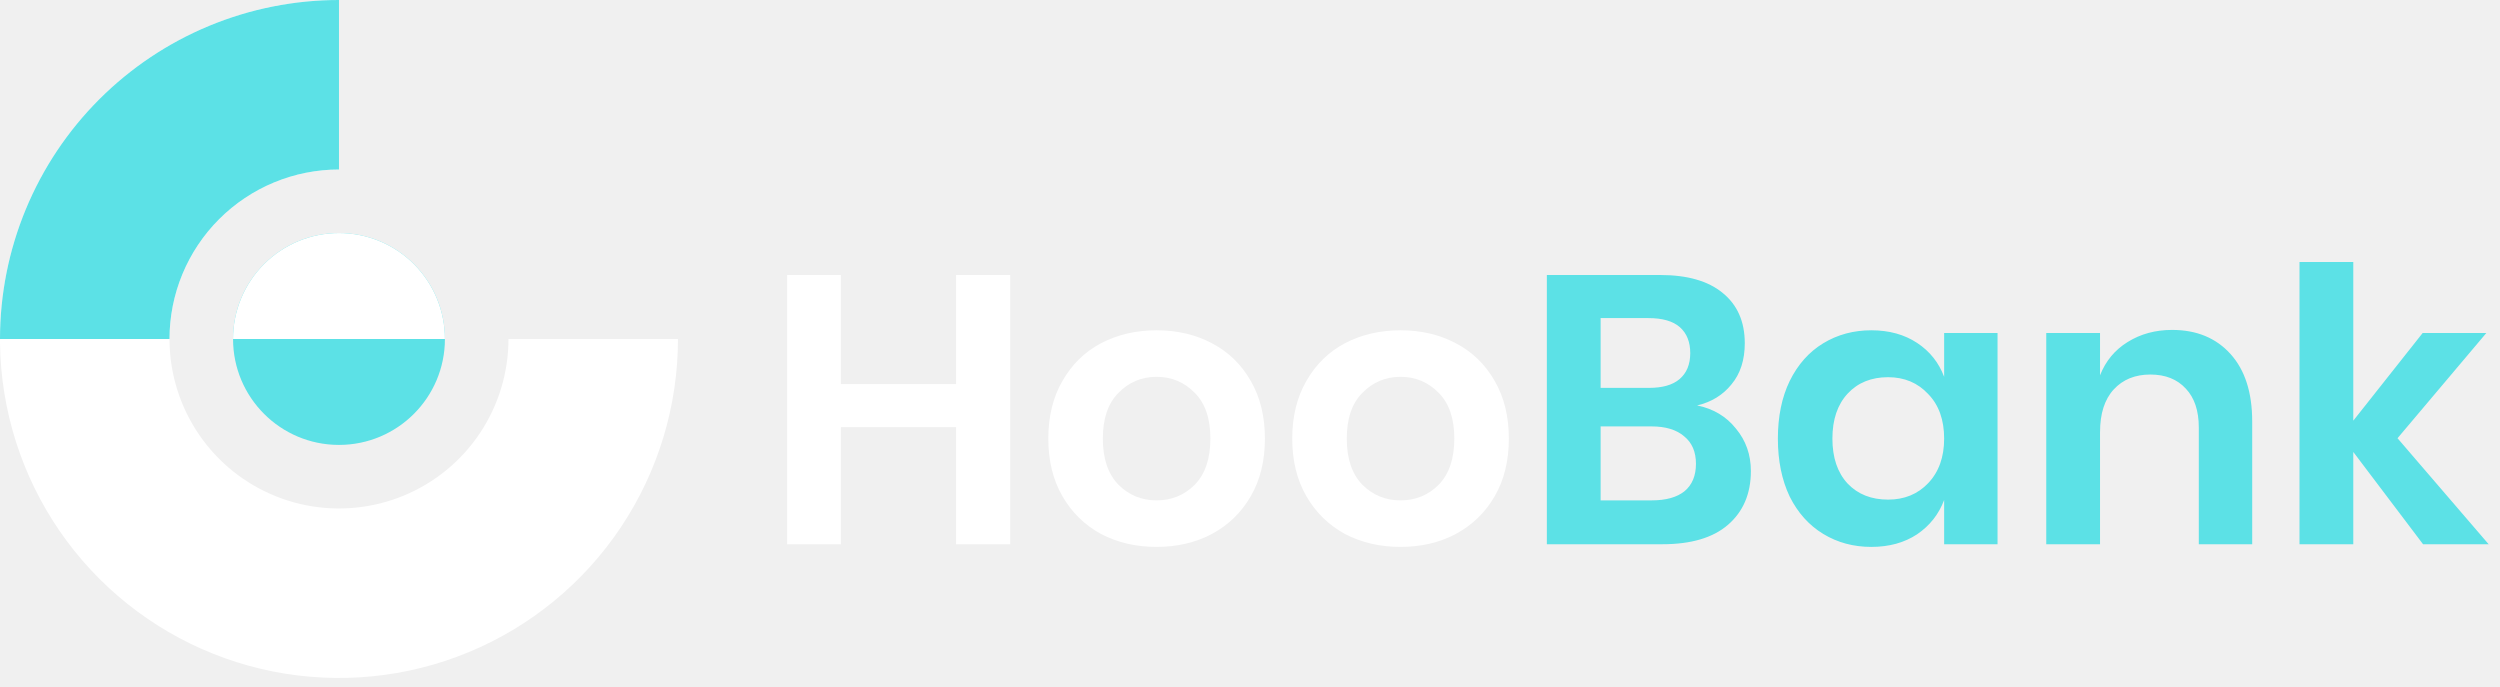
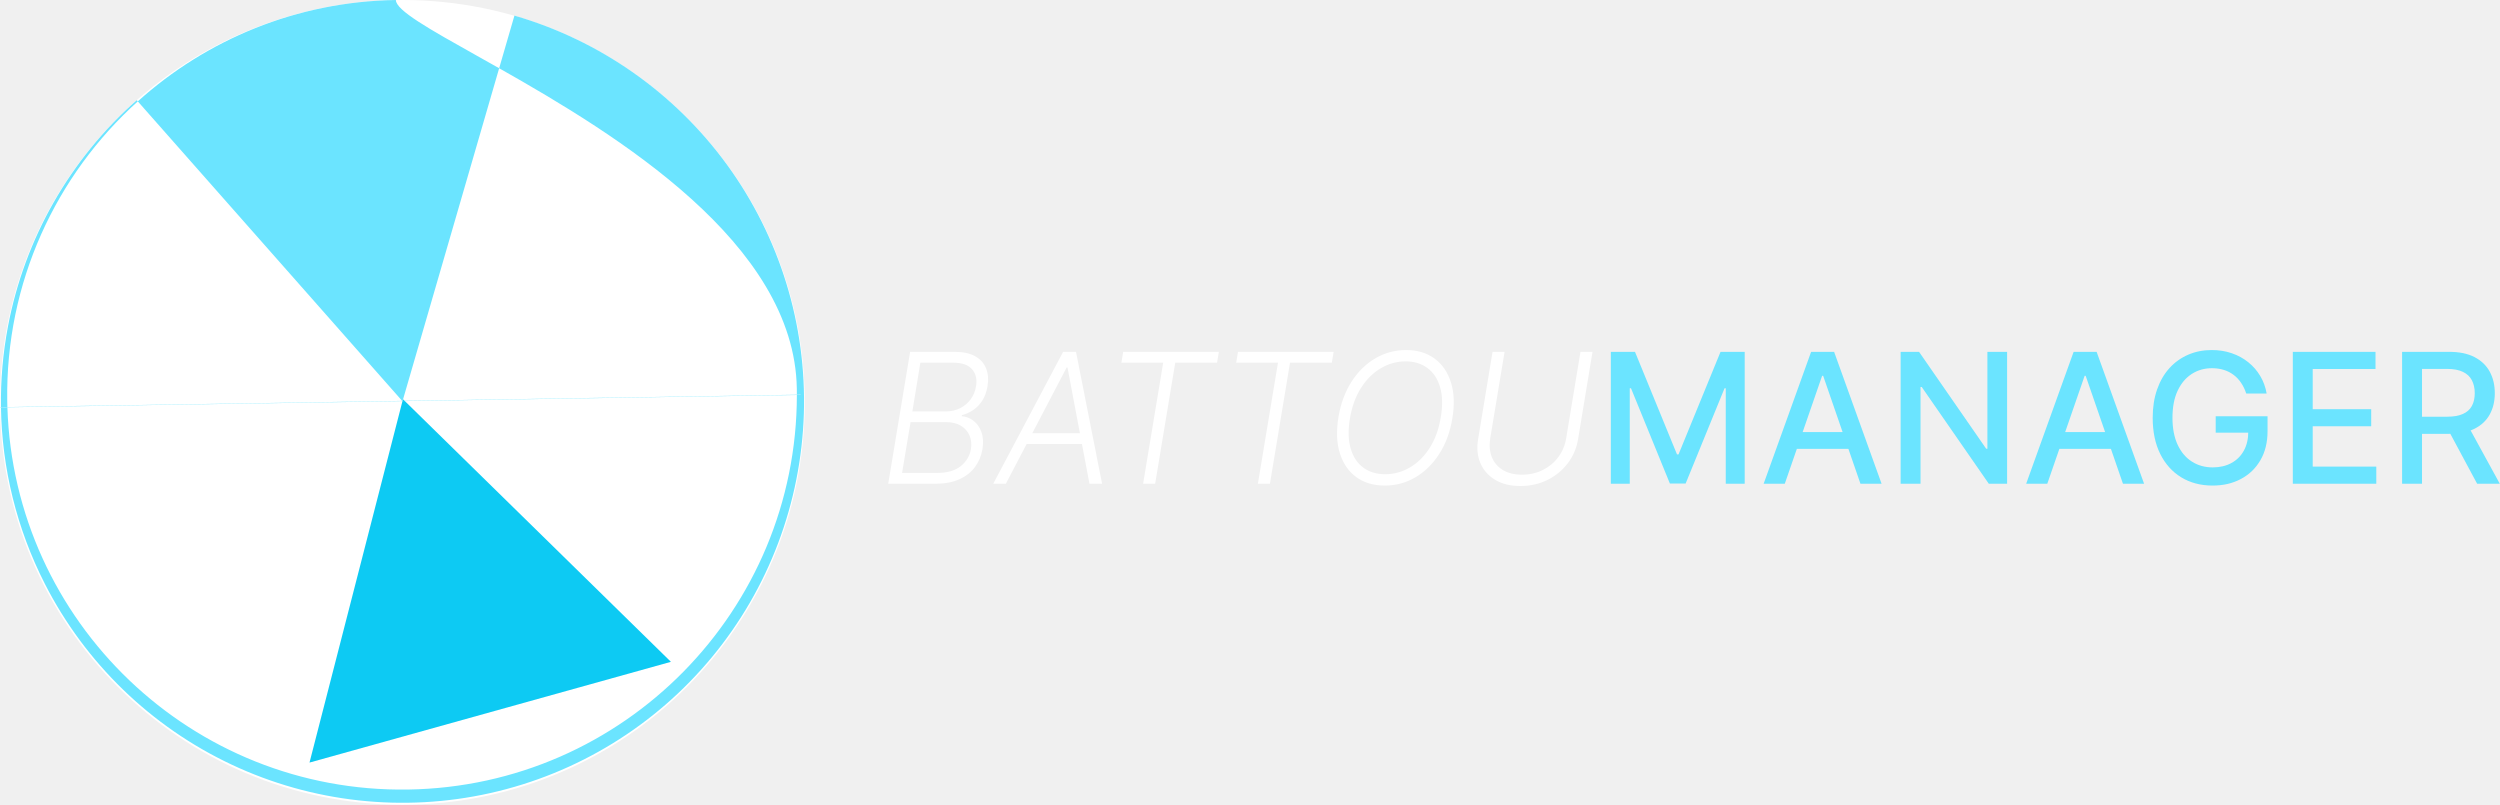
- <svg xmlns="http://www.w3.org/2000/svg" width="266" height="73" viewBox="0 0 266 73" fill="none">
-   <path d="M107.487 29.26V57.907H101.725V45.45H89.471V57.907H83.749V29.26H89.471V40.865H101.725V29.26H107.487ZM123.063 35.143C125.255 35.143 127.216 35.603 128.947 36.523C130.705 37.443 132.085 38.782 133.086 40.54C134.087 42.271 134.587 44.314 134.587 46.667C134.587 49.02 134.087 51.063 133.086 52.794C132.085 54.525 130.705 55.864 128.947 56.811C127.216 57.731 125.255 58.191 123.063 58.191C120.872 58.191 118.898 57.731 117.139 56.811C115.408 55.864 114.042 54.525 113.041 52.794C112.04 51.063 111.54 49.02 111.54 46.667C111.54 44.314 112.04 42.271 113.041 40.54C114.042 38.782 115.408 37.443 117.139 36.523C118.898 35.603 120.872 35.143 123.063 35.143ZM123.063 40.094C121.467 40.094 120.115 40.662 119.006 41.798C117.897 42.907 117.342 44.53 117.342 46.667C117.342 48.804 117.897 50.441 119.006 51.577C120.115 52.686 121.467 53.24 123.063 53.24C124.659 53.24 126.012 52.686 127.121 51.577C128.23 50.441 128.785 48.804 128.785 46.667C128.785 44.53 128.23 42.907 127.121 41.798C126.012 40.662 124.659 40.094 123.063 40.094ZM149.018 35.143C151.209 35.143 153.17 35.603 154.901 36.523C156.66 37.443 158.039 38.782 159.04 40.54C160.041 42.271 160.542 44.314 160.542 46.667C160.542 49.02 160.041 51.063 159.04 52.794C158.039 54.525 156.66 55.864 154.901 56.811C153.17 57.731 151.209 58.191 149.018 58.191C146.827 58.191 144.852 57.731 143.094 56.811C141.363 55.864 139.996 54.525 138.996 52.794C137.995 51.063 137.494 49.02 137.494 46.667C137.494 44.314 137.995 42.271 138.996 40.54C139.996 38.782 141.363 37.443 143.094 36.523C144.852 35.603 146.827 35.143 149.018 35.143ZM149.018 40.094C147.422 40.094 146.069 40.662 144.96 41.798C143.851 42.907 143.297 44.53 143.297 46.667C143.297 48.804 143.851 50.441 144.96 51.577C146.069 52.686 147.422 53.24 149.018 53.24C150.614 53.24 151.966 52.686 153.076 51.577C154.185 50.441 154.739 48.804 154.739 46.667C154.739 44.53 154.185 42.907 153.076 41.798C151.966 40.662 150.614 40.094 149.018 40.094Z" fill="white" />
-   <path d="M180.572 43.137C182.303 43.489 183.683 44.314 184.711 45.612C185.766 46.883 186.293 48.385 186.293 50.116C186.293 52.524 185.482 54.431 183.859 55.837C182.263 57.217 179.936 57.907 176.88 57.907H164.585V29.26H176.636C179.531 29.26 181.749 29.896 183.291 31.167C184.86 32.438 185.644 34.224 185.644 36.523C185.644 38.308 185.171 39.769 184.224 40.905C183.304 42.041 182.087 42.785 180.572 43.137ZM170.306 41.27H175.459C176.893 41.27 177.975 40.959 178.706 40.337C179.463 39.688 179.842 38.768 179.842 37.578C179.842 36.388 179.476 35.468 178.746 34.819C178.016 34.17 176.893 33.845 175.378 33.845H170.306V41.27ZM175.743 53.24C177.258 53.24 178.421 52.916 179.233 52.267C180.045 51.59 180.45 50.617 180.45 49.345C180.45 48.074 180.031 47.1 179.192 46.424C178.381 45.72 177.218 45.369 175.703 45.369H170.306V53.24H175.743ZM199.107 35.143C201 35.143 202.623 35.59 203.976 36.483C205.329 37.375 206.289 38.579 206.857 40.094V35.428H212.538V57.907H206.857V53.2C206.289 54.715 205.329 55.932 203.976 56.852C202.623 57.744 201 58.191 199.107 58.191C197.213 58.191 195.509 57.731 193.994 56.811C192.479 55.892 191.289 54.566 190.423 52.835C189.585 51.076 189.166 49.02 189.166 46.667C189.166 44.314 189.585 42.271 190.423 40.54C191.289 38.782 192.479 37.443 193.994 36.523C195.509 35.603 197.213 35.143 199.107 35.143ZM200.892 40.134C199.107 40.134 197.673 40.716 196.591 41.879C195.509 43.042 194.968 44.638 194.968 46.667C194.968 48.696 195.509 50.292 196.591 51.455C197.673 52.591 199.107 53.159 200.892 53.159C202.623 53.159 204.044 52.578 205.153 51.414C206.289 50.224 206.857 48.642 206.857 46.667C206.857 44.665 206.289 43.083 205.153 41.92C204.044 40.729 202.623 40.134 200.892 40.134ZM231.113 35.103C233.709 35.103 235.779 35.955 237.321 37.659C238.863 39.363 239.634 41.757 239.634 44.841V57.907H233.953V45.49C233.953 43.705 233.493 42.325 232.573 41.352C231.654 40.351 230.396 39.85 228.8 39.85C227.177 39.85 225.878 40.378 224.904 41.433C223.931 42.488 223.444 44.003 223.444 45.977V57.907H217.722V35.428H223.444V39.931C224.039 38.417 225.013 37.24 226.365 36.401C227.745 35.536 229.327 35.103 231.113 35.103ZM257.814 57.907L250.389 48.087V57.907H244.668V27.88H250.389V44.76L257.774 35.428H264.55L255.096 46.627L264.793 57.907H257.814Z" fill="#5CE1E6" />
-   <path d="M36.068 0C28.934 -8.50666e-08 21.961 2.115 16.03 6.079C10.098 10.042 5.475 15.675 2.745 22.265C0.016 28.856 -0.699 36.108 0.693 43.104C2.085 50.101 5.52 56.527 10.564 61.572C15.608 66.616 22.035 70.051 29.031 71.443C36.028 72.834 43.28 72.12 49.87 69.39C56.461 66.66 62.094 62.037 66.057 56.106C70.02 50.175 72.136 43.201 72.136 36.068L54.102 36.068C54.102 39.635 53.044 43.121 51.062 46.087C49.081 49.053 46.264 51.364 42.969 52.729C39.674 54.094 36.048 54.451 32.55 53.755C29.051 53.059 25.838 51.342 23.316 48.82C20.794 46.298 19.076 43.084 18.38 39.586C17.685 36.088 18.042 32.462 19.407 29.166C20.772 25.871 23.083 23.055 26.049 21.073C29.014 19.092 32.501 18.034 36.068 18.034L36.068 0Z" fill="white" />
-   <path d="M36.068 0C31.331 -5.64821e-08 26.641 0.933 22.265 2.745C17.889 4.558 13.913 7.215 10.564 10.564C7.215 13.913 4.558 17.889 2.745 22.265C0.933 26.641 -7.1519e-07 31.331 0 36.068L18.034 36.068C18.034 33.7 18.5 31.355 19.407 29.166C20.313 26.979 21.641 24.991 23.316 23.316C24.991 21.641 26.979 20.313 29.166 19.407C31.355 18.5 33.7 18.034 36.068 18.034L36.068 0Z" fill="#5CE1E6" />
-   <circle cx="36.068" cy="36.068" r="11.271" fill="#5CE1E6" />
-   <path d="M47.339 36.068C47.339 34.588 47.047 33.122 46.481 31.755C45.915 30.387 45.084 29.145 44.038 28.098C42.991 27.051 41.749 26.221 40.381 25.655C39.014 25.088 37.548 24.797 36.068 24.797C34.588 24.797 33.122 25.088 31.755 25.655C30.387 26.221 29.145 27.051 28.098 28.098C27.051 29.145 26.221 30.387 25.655 31.755C25.088 33.122 24.797 34.588 24.797 36.068L36.068 36.068H47.339Z" fill="white" />
+ <svg xmlns="http://www.w3.org/2000/svg" width="10337" height="3328" viewBox="0 0 10337 3328" fill="none">
+   <ellipse cx="1663.74" cy="1663.67" rx="1663.74" ry="1663.67" fill="white" />
+   <path d="M1666.15 1650.73L2774.09 2736.52L1279.76 3153.09L1666.15 1650.73Z" fill="#0DCAF3" />
+   <path fill-rule="evenodd" clip-rule="evenodd" d="M569.79 419.186C852.836 164.091 1225.93 6.406 1636.85 -0.001C1636.85 42.749 1774.28 119.747 1970 229.407C2000.02 246.23 2031.42 263.821 2063.9 282.175L1664.66 1657.54L1662.92 1657.57L569.79 419.186ZM30.515 1683.02C30.256 1674.62 30.06 1666.2 29.929 1657.76C22.279 1167.17 231.855 723.749 569.79 419.186L565.466 414.286C289.225 658.104 101.935 986.877 33.09 1348.83C11.993 1459.75 2.387 1571.85 4.027 1683.44L-3.8147e-05 1683.5L0.016 1684.5L4.042 1684.44C7.901 1936.65 69.22 2186.23 185.198 2413.56C352.639 2741.76 624.496 3004.94 957.959 3161.66C1291.42 3318.39 1667.54 3359.74 2027.09 3279.22C2386.65 3198.7 2709.2 3000.87 2943.96 2716.89C3178.71 2432.92 3312.34 2078.92 3323.79 1710.66C3335.25 1342.4 3223.88 980.783 3007.22 682.769C2790.56 384.754 2480.92 167.269 2127.07 64.562L2063.9 282.175C2551.99 557.965 3285.31 1006.01 3294.68 1606.86C3294.81 1615.29 3294.88 1623.72 3294.88 1632.13L1664.66 1657.54L1664.37 1658.55L1663.79 1658.56L1662.92 1657.57L30.515 1683.02ZM30.546 1684.02L1663.79 1658.56L1664.22 1659.05L1664.37 1658.55L3294.88 1633.13C3294.72 2522.73 2580.52 3250.69 1687.76 3264.61C794.993 3278.53 58.446 2573.19 30.546 1684.02ZM30.546 1684.02L30.515 1683.02L4.027 1683.44C4.032 1683.77 4.037 1684.1 4.042 1684.44L30.546 1684.02ZM3294.88 1633.13V1632.13L3310.24 1631.89L3310.25 1632.89L3294.88 1633.13Z" fill="#6BE4FF" />
+   <path d="M3672.6 2000.24L3763.16 1454.79H3947.19C3982.71 1454.79 4011.29 1461 4032.95 1473.43C4054.62 1485.86 4069.53 1502.82 4077.7 1524.3C4086.04 1545.79 4087.82 1570.2 4083.03 1597.54C4079.3 1620.27 4072.28 1639.71 4061.99 1655.87C4051.69 1671.85 4039.17 1684.9 4024.43 1695.02C4009.87 1704.96 3994.16 1712.16 3977.29 1716.59L3976.49 1720.86C3993.89 1722.1 4009.96 1728.31 4024.7 1739.5C4039.44 1750.51 4050.44 1765.96 4057.72 1785.84C4065.18 1805.73 4066.69 1829.52 4062.25 1857.22C4057.63 1884.74 4047.34 1909.33 4031.36 1930.99C4015.55 1952.48 3993.89 1969.44 3966.37 1981.86C3939.03 1994.12 3905.82 2000.24 3866.76 2000.24H3672.6ZM3729.87 1955.5H3874.22C3916.3 1955.5 3948.97 1946.18 3972.23 1927.53C3995.49 1908.89 4009.61 1885.45 4014.58 1857.22C4017.95 1836.45 4016 1817.62 4008.72 1800.76C4001.44 1783.71 3989.54 1770.22 3973.03 1760.27C3956.52 1750.33 3936.01 1745.36 3911.51 1745.36H3765.02L3729.87 1955.5ZM3772.48 1701.15H3911.24C3932.72 1701.15 3952.25 1696.71 3969.83 1687.83C3987.41 1678.95 4001.97 1666.7 4013.51 1651.08C4025.05 1635.45 4032.42 1617.61 4035.62 1597.54C4040.59 1568.6 4035.17 1545.08 4019.37 1526.96C4003.75 1508.68 3977.2 1499.53 3939.74 1499.53H3805.5L3772.48 1701.15ZM4159 2000.24H4106.8L4395.77 1454.79H4449.04L4556.9 2000.24H4504.7L4413.88 1519.51H4410.42L4159 2000.24ZM4231.44 1791.17H4502.04L4494.58 1835.91H4223.98L4231.44 1791.17ZM4636.74 1499.53L4644.19 1454.79H5039.7L5032.24 1499.53H4859.39L4776.3 2000.24H4726.49L4809.59 1499.53H4636.74ZM5111.35 1499.53L5118.8 1454.79H5514.31L5506.85 1499.53H5334L5250.91 2000.24H5201.1L5284.2 1499.53H5111.35ZM6005.1 1730.44C5995.69 1786.73 5977.58 1835.65 5950.77 1877.2C5923.96 1918.74 5891.2 1950.88 5852.49 1973.61C5813.78 1996.34 5771.7 2007.7 5726.25 2007.7C5679.55 2007.7 5640.13 1996.07 5607.99 1972.81C5576.03 1949.37 5553.4 1916.52 5540.08 1874.27C5526.76 1831.83 5524.81 1781.94 5534.22 1724.58C5543.63 1668.3 5561.74 1619.38 5588.55 1577.83C5615.36 1536.29 5648.21 1504.15 5687.1 1481.42C5725.98 1458.69 5768.24 1447.33 5813.87 1447.33C5860.04 1447.33 5899.1 1458.96 5931.06 1482.22C5963.02 1505.48 5985.75 1538.33 5999.24 1580.76C6012.74 1623.02 6014.69 1672.92 6005.1 1730.44ZM5957.43 1724.58C5965.59 1675.93 5964.53 1634.47 5954.23 1600.21C5944.11 1565.94 5926.71 1539.75 5902.03 1521.64C5877.35 1503.35 5847.43 1494.2 5812.27 1494.2C5775.87 1494.2 5741.69 1503.62 5709.73 1522.44C5677.77 1541.08 5650.52 1568.07 5627.97 1603.4C5605.42 1638.56 5589.97 1680.91 5581.63 1730.44C5573.64 1778.92 5574.7 1820.38 5584.82 1854.82C5594.94 1889.09 5612.34 1915.37 5637.03 1933.66C5661.88 1951.77 5691.98 1960.82 5727.31 1960.82C5763.89 1960.82 5798.16 1951.41 5830.12 1932.59C5862.08 1913.77 5889.24 1886.78 5911.62 1851.63C5934.17 1816.29 5949.44 1773.95 5957.43 1724.58ZM6534.91 1454.79H6584.71L6525.05 1815.94C6518.84 1853.05 6504.63 1886.25 6482.44 1915.55C6460.25 1944.67 6432.19 1967.66 6398.28 1984.53C6364.54 2001.22 6327.17 2009.56 6286.15 2009.56C6245.31 2009.56 6210.78 2001.13 6182.55 1984.26C6154.31 1967.39 6133.9 1944.4 6121.29 1915.28C6108.68 1886.16 6105.49 1853.05 6111.7 1815.94L6171.36 1454.79H6221.16L6161.77 1812.48C6157.16 1841.42 6159.38 1867.25 6168.43 1889.98C6177.49 1912.53 6192.58 1930.28 6213.71 1943.25C6235.01 1956.21 6261.47 1962.69 6293.08 1962.69C6324.86 1962.69 6353.62 1956.21 6379.37 1943.25C6405.29 1930.28 6426.6 1912.53 6443.29 1889.98C6460.16 1867.25 6470.99 1841.42 6475.78 1812.48L6534.91 1454.79Z" fill="white" />
+   <path d="M6660.48 1454.79H6760.36L6934.01 1878.79H6940.4L7114.05 1454.79H7213.93V2000.24H7135.63V1605.53H7130.57L6969.7 1999.44H6904.71L6743.85 1605.27H6738.79V2000.24H6660.48V1454.79ZM7379.66 2000.24H7292.3L7488.59 1454.79H7583.67L7779.96 2000.24H7692.6L7538.39 1553.86H7534.13L7379.66 2000.24ZM7394.3 1786.64H7677.69V1855.89H7394.3V1786.64ZM8298.98 1454.79V2000.24H8223.34L7946.08 1600.21H7941.02V2000.24H7858.73V1454.79H7934.9L8212.42 1855.36H8217.48V1454.79H8298.98ZM8465.11 2000.24H8377.75L8574.04 1454.79H8669.12L8865.41 2000.24H8778.05L8623.84 1553.86H8619.58L8465.11 2000.24ZM8479.75 1786.64H8763.13V1855.89H8479.75V1786.64ZM9287.68 1627.11C9282.53 1610.95 9275.61 1596.48 9266.91 1583.69C9258.39 1570.73 9248.18 1559.72 9236.28 1550.67C9224.38 1541.44 9210.8 1534.42 9195.53 1529.63C9180.44 1524.83 9163.84 1522.44 9145.73 1522.44C9115.01 1522.44 9087.31 1530.34 9062.63 1546.14C9037.95 1561.94 9018.42 1585.11 9004.04 1615.65C8989.83 1646.02 8982.73 1683.21 8982.73 1727.25C8982.73 1771.46 8989.92 1808.84 9004.3 1839.38C9018.68 1869.92 9038.39 1893.09 9063.43 1908.89C9088.46 1924.69 9116.96 1932.59 9148.92 1932.59C9178.57 1932.59 9204.41 1926.56 9226.42 1914.48C9248.62 1902.41 9265.75 1885.36 9277.83 1863.35C9290.08 1841.15 9296.2 1815.05 9296.2 1785.04L9317.51 1789.04H9161.44V1721.12H9375.84V1783.18C9375.84 1828.99 9366.07 1868.76 9346.54 1902.5C9327.19 1936.06 9300.38 1961.98 9266.11 1980.27C9232.02 1998.56 9192.96 2007.7 9148.92 2007.7C9099.56 2007.7 9056.24 1996.34 9018.95 1973.61C8981.84 1950.88 8952.9 1918.65 8932.12 1876.93C8911.35 1835.03 8900.96 1785.31 8900.96 1727.78C8900.96 1684.28 8907 1645.22 8919.07 1610.59C8931.15 1575.97 8948.1 1546.58 8969.94 1522.44C8991.96 1498.11 9017.8 1479.56 9047.45 1466.77C9077.28 1453.81 9109.86 1447.33 9145.19 1447.33C9174.67 1447.33 9202.1 1451.68 9227.49 1460.38C9253.06 1469.08 9275.79 1481.42 9295.67 1497.4C9315.74 1513.38 9332.34 1532.38 9345.48 1554.4C9358.62 1576.24 9367.49 1600.47 9372.11 1627.11H9287.68ZM9480.31 2000.24V1454.79H9822.28V1525.63H9562.61V1691.83H9804.44V1762.4H9562.61V1929.4H9825.48V2000.24H9480.31ZM9932.21 2000.24V1454.79H10126.6C10168.9 1454.79 10204 1462.07 10231.8 1476.63C10259.9 1491.19 10280.8 1511.34 10294.7 1537.08C10308.5 1562.65 10315.5 1592.22 10315.5 1625.77C10315.5 1659.16 10308.5 1688.54 10294.4 1713.93C10280.6 1739.14 10259.6 1758.76 10231.6 1772.79C10203.7 1786.82 10168.6 1793.83 10126.4 1793.83H9979.09V1722.99H10118.9C10145.5 1722.99 10167.2 1719.17 10183.9 1711.53C10200.8 1703.9 10213.1 1692.8 10220.9 1678.24C10228.7 1663.68 10232.6 1646.19 10232.6 1625.77C10232.6 1605.18 10228.6 1587.33 10220.7 1572.24C10212.8 1557.15 10200.5 1545.61 10183.6 1537.62C10166.9 1529.45 10145 1525.37 10117.8 1525.37H10014.5V2000.24H9932.21ZM10201.5 1754.15L10336.2 2000.24H10242.5L10110.4 1754.15H10201.5Z" fill="#6BE4FF" />
</svg>
